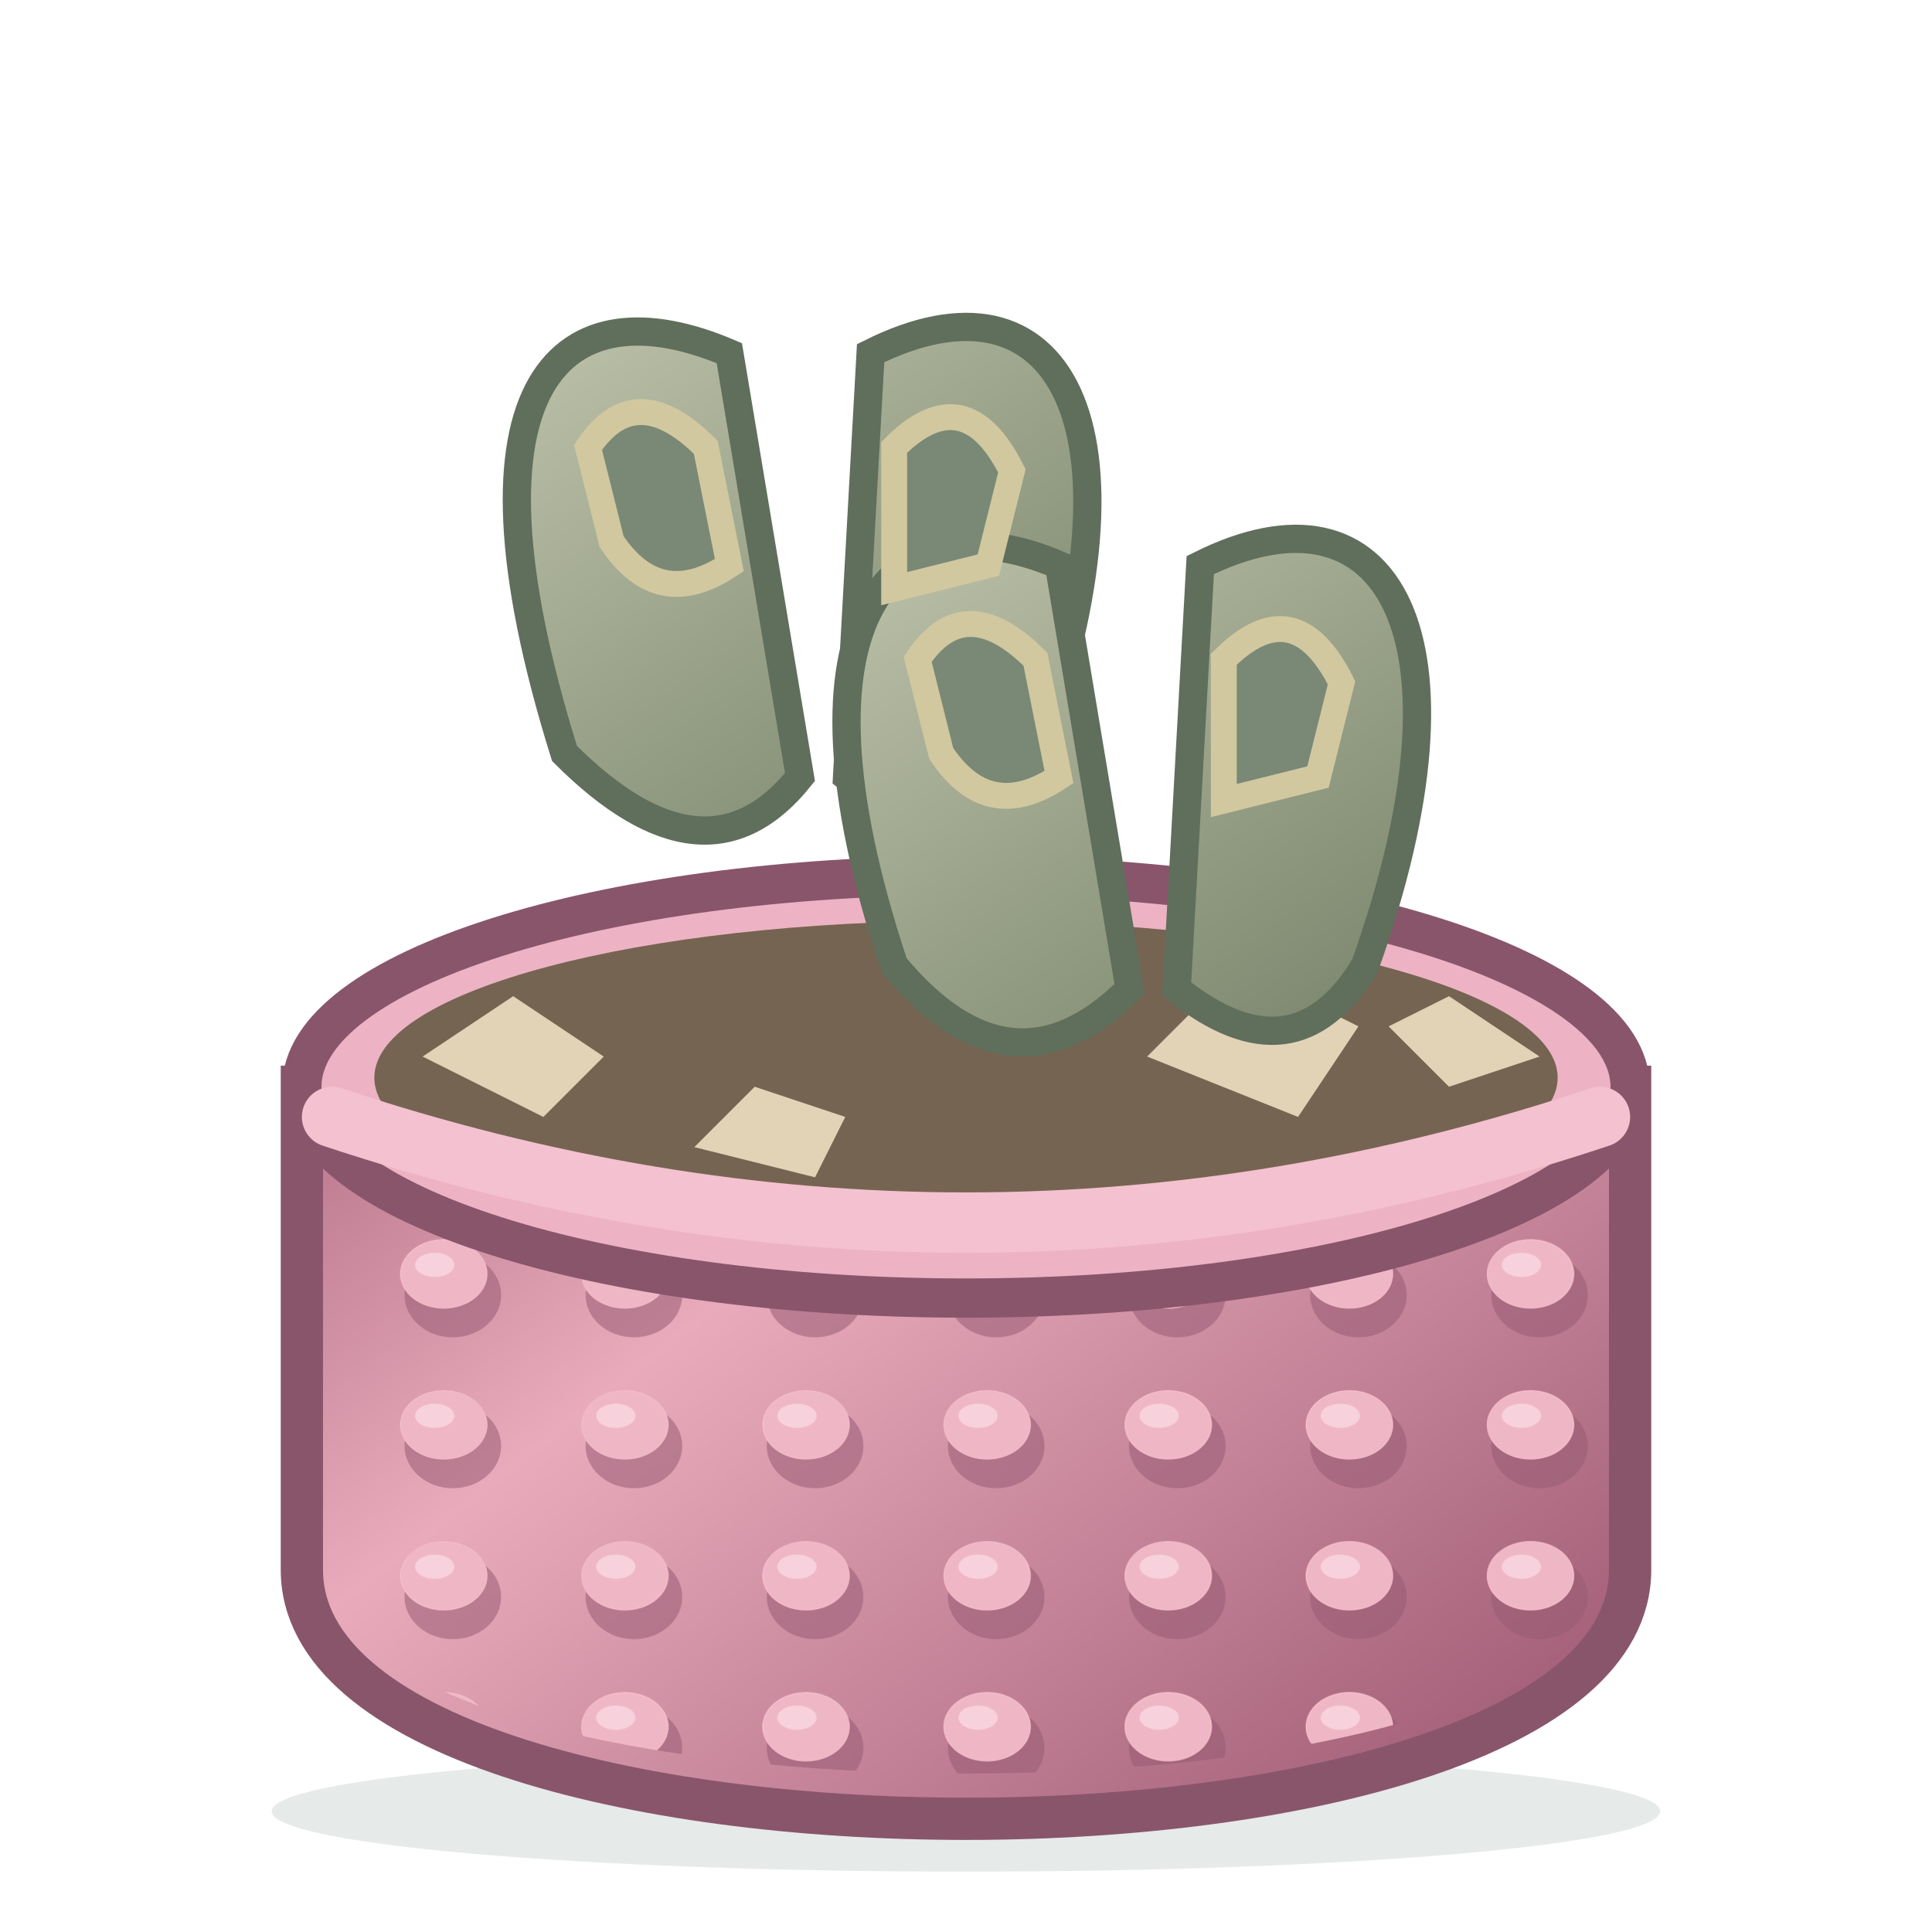
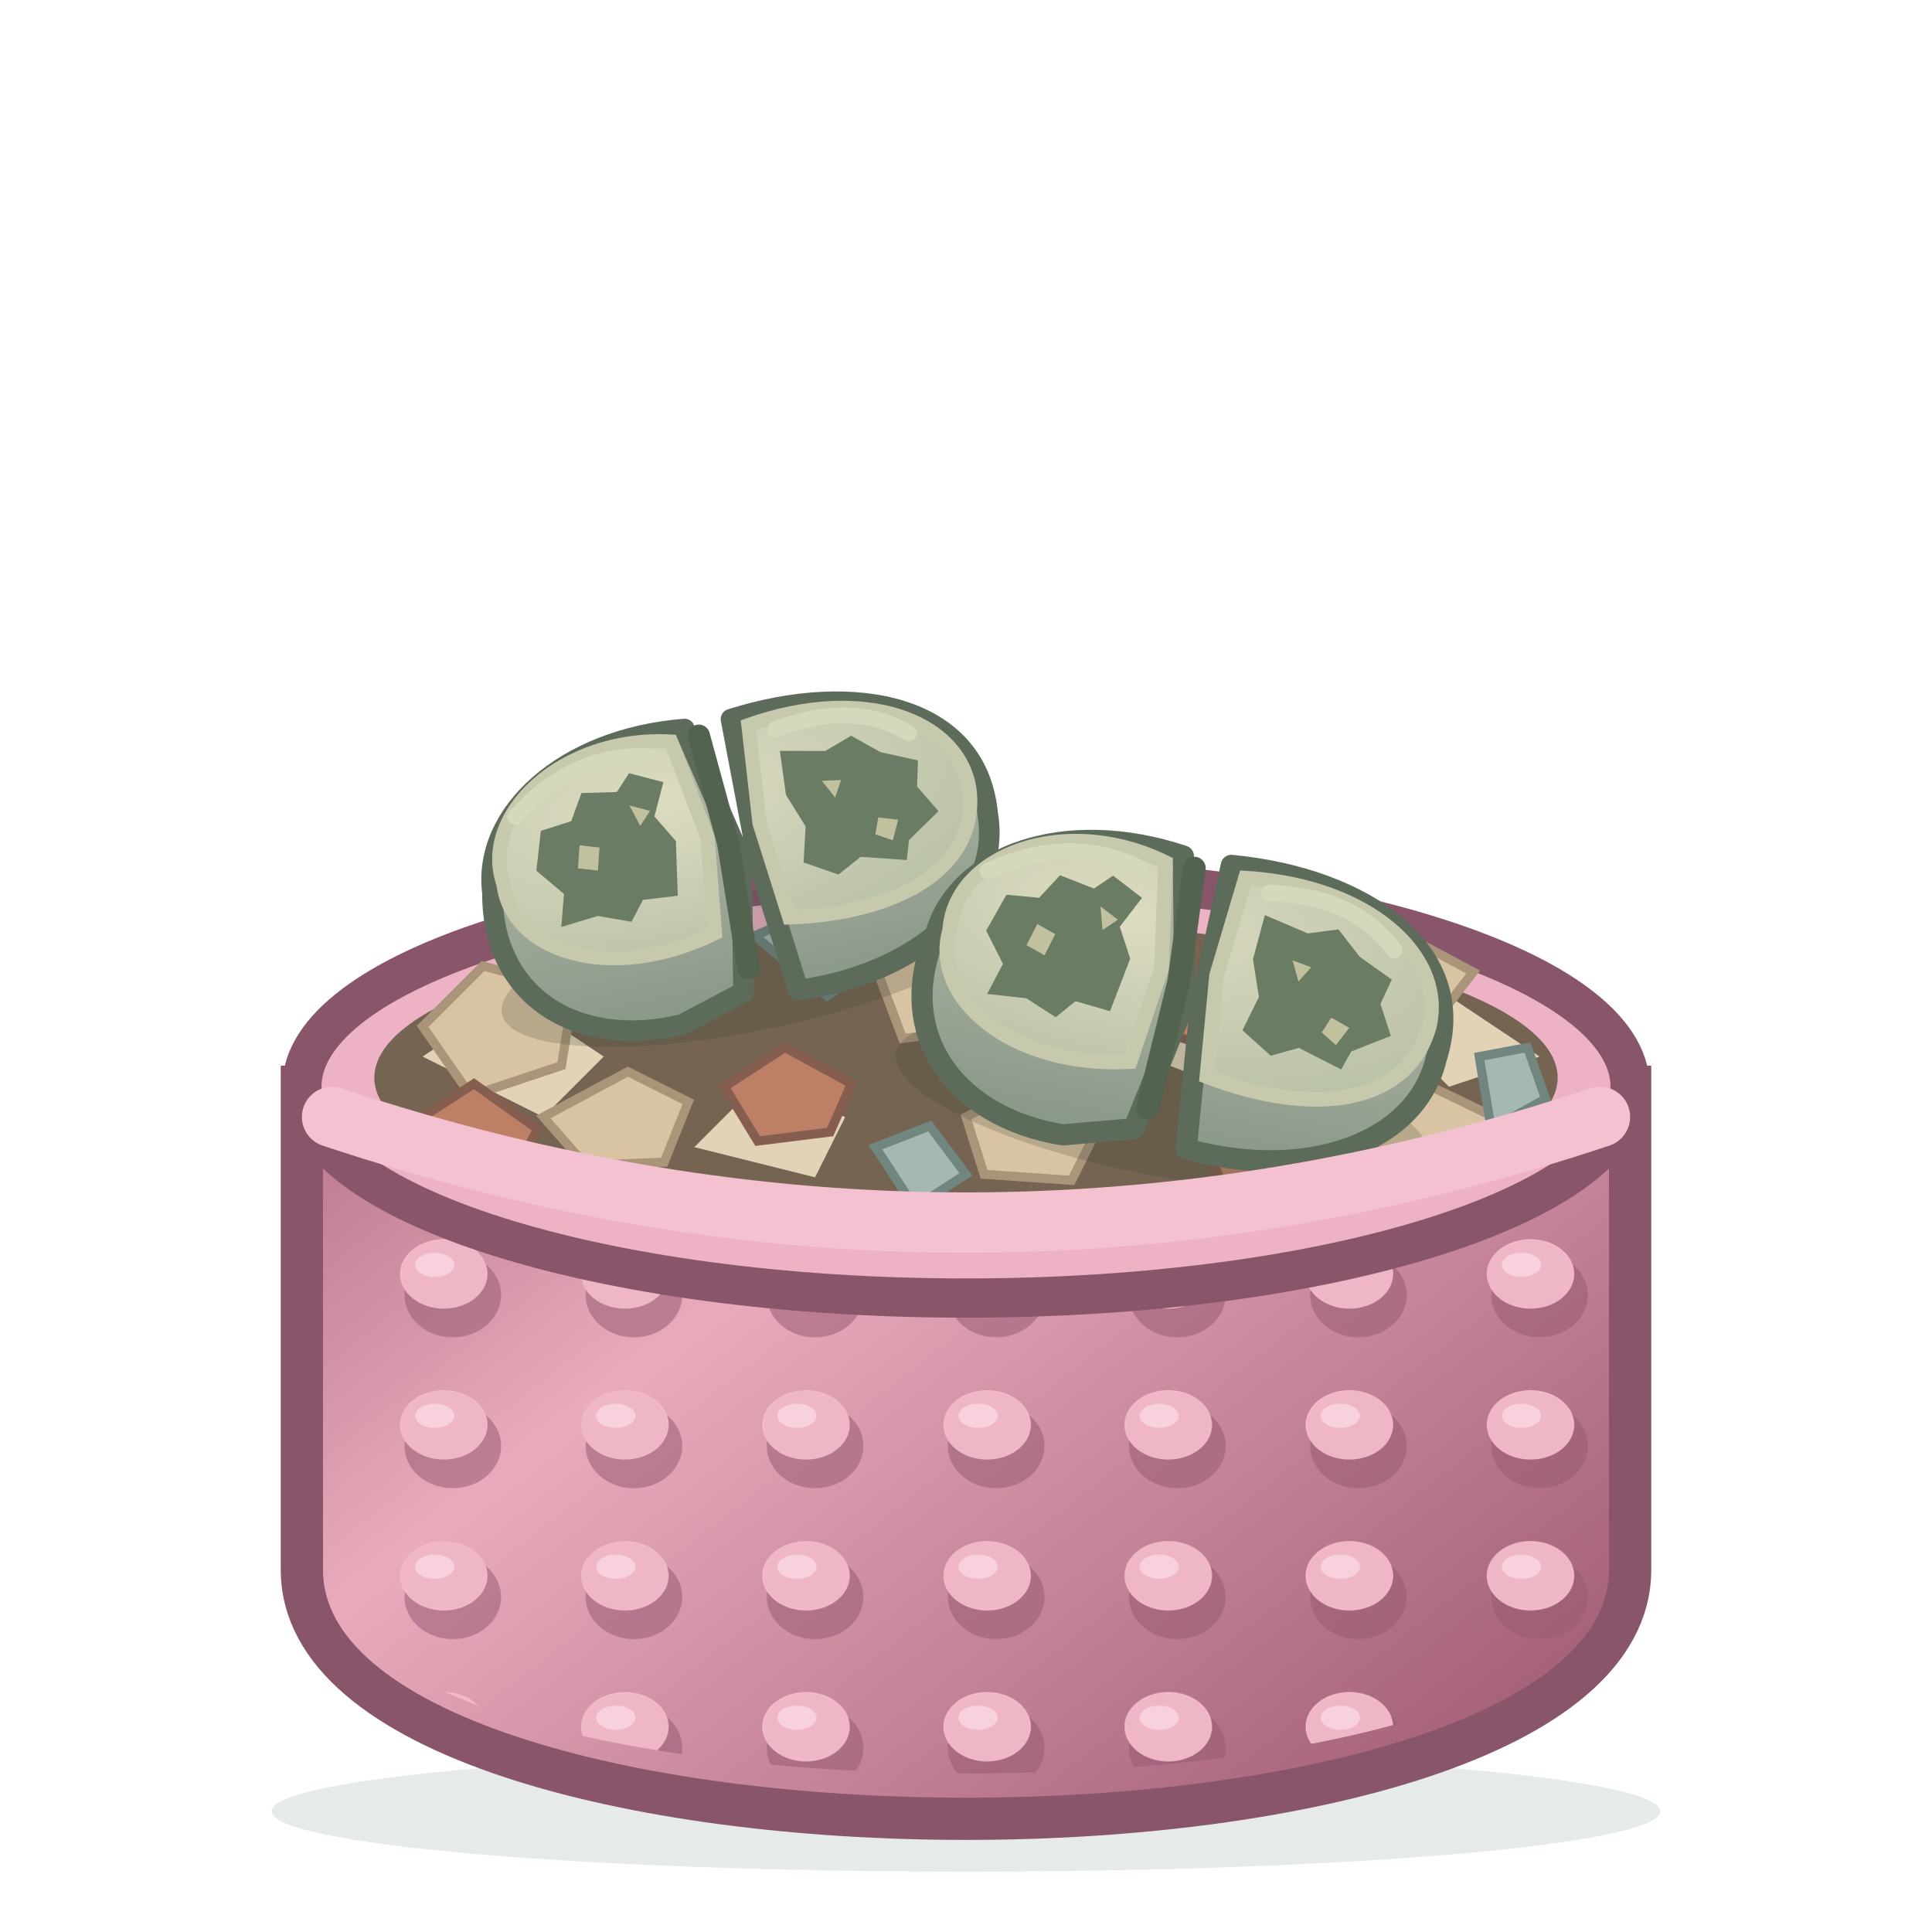
<svg xmlns="http://www.w3.org/2000/svg" viewBox="0 0 64 64" role="img" aria-labelledby="lithops-salicola-title lithops-salicola-description" data-plant-slug="lithops-salicola" focusable="false">
  <defs>
    <linearGradient id="lithops-salicola-pot" x1="0" y1="0" x2="1" y2="0.7">
      <stop offset="0" stop-color="#b7748a" />
      <stop offset="0.35" stop-color="#e9abbc" />
      <stop offset="1" stop-color="#a6637b" />
    </linearGradient>
-     <linearGradient id="lithops-salicola-body" x1="0" y1="0" x2="0.8" y2="1">
-       <stop offset="0" stop-color="#bdc2a9" />
-       <stop offset="1" stop-color="#7d8970" />
-     </linearGradient>
    <pattern id="lithops-salicola-hobnails" width="6" height="5" patternUnits="userSpaceOnUse">
      <ellipse cx="3" cy="2.9" rx="1.6" ry="1.4" fill="#985b73" opacity="0.55" />
      <ellipse cx="2.7" cy="2.2" rx="1.45" ry="1.15" fill="#efb7c6" />
      <ellipse cx="2.4" cy="1.9" rx="0.65" ry="0.4" fill="#f7d1dc" />
    </pattern>
+     <linearGradient id="photo-lithops-salicola-gray-side" x1="0" y1="0" x2="0" y2="1">
+       <stop stop-color="#b8bcaa" />
+       <stop offset="1" stop-color="#899789" />
+     </linearGradient>
+     <radialGradient id="photo-lithops-salicola-gray-top" cx="0.35" cy="0.3" r="0.85">
+       <stop stop-color="#dedcc0" />
+       <stop offset="1" stop-color="#b7c0a6" />
+     </radialGradient>
+     <g id="photo-lithops-salicola-gray-head">
+       <ellipse cx="0" cy="3" rx="8.3" ry="2.2" fill="#303c31" opacity="0.2" />
+       <path d="M-7.8-0.8C-8.5 2.4-6.2 4.6-2.8 4.5L-0.7 3.9 0.1-0.2-0.8-4.6C-4.6-5.1-7.6-3.3-7.8-0.8ZM0.7-4.6 0.6-0.1 1 4.2C4.8 4.5 7.9 2.7 8 0 8.4-3.4 4.8-5 0.7-4.6Z" fill="url(#photo-lithops-salicola-gray-side)" stroke="#5d6c5a" stroke-width="0.65" stroke-linejoin="round" />
+       <path d="M-7.4-1C-7.7-3.3-4.6-5.2-1.3-4.3L-0.8-1.1-1.2 1.9C-4.8 2.8-7.6 1.1-7.4-1ZM1.2-4.3C5-4.8 7.7-3.1 7.6-0.9 7.4 1.6 4.6 2.5 1.2 1.9L0.9-1.2Z" fill="url(#photo-lithops-salicola-gray-top)" stroke="#c6c9ac" stroke-width="0.45" />
+       <path d="M-6.3-1.2-5.9-2.4-4.9-2.5-4.4-3.3-3.3-3.1-2.8-3.6-1.8-3.1-2.3-2.1-1.8-1.2-2.1 0.5-3.2 0.4-3.7 1-4.7 0.6-5.9 0.7-5.6-0.3ZM2-3.3 3.4-3 4.3-3.3 5.1-2.6 6.2-2.1 6-1.3 6.5-0.4 5.4 0.3 5.2 0.9 3.8 0.5 3 0.9 2 0.3 2.3-0.8 1.9-1.9Z" fill="#6b7c65" />
+       <path d="M-4.8-1.7-4.2-1.5-4.4-0.8-5-1ZM-3-2.6-2.4-2.3-2.8-1.9ZM3.1-2.1 3.7-2 3.4-1.5ZM4.6-0.6 5.2-0.4 4.9 0.2 4.4-0.1Z" fill="#c1c1a0" />
+       <path d="M-0.4-4.3-0.2-0.8-0.4 3.2" fill="none" stroke="#52634f" stroke-width="0.7" stroke-linecap="round" />
+       <path d="M-6.6-3Q-4.4-4.6-2.1-4M2-4Q4.6-4.4 6.1-3" fill="none" stroke="#d5d9bc" stroke-width="0.5" stroke-linecap="round" />
+     </g>
  </defs>
  <ellipse cx="32" cy="60" rx="23" ry="2" fill="#294d3d" opacity="0.12" />
  <path d="M10 36V52C10 63 54 63 54 52V36Z" fill="url(#lithops-salicola-pot)" stroke="#89556b" stroke-width="1.4" />
  <path d="M11 39V52C11 61 53 61 53 52V39Q32 45 11 39Z" fill="url(#lithops-salicola-hobnails)" />
  <ellipse cx="32" cy="36" rx="22" ry="7" fill="#edb3c4" stroke="#89556b" stroke-width="1.3" />
  <ellipse cx="32" cy="35.7" rx="19.6" ry="5.2" fill="#756451" />
  <path d="M14 35l3-2 3 2-2 2ZM38 35l3-3 4 2-2 3ZM23 38l2-2 3 1-1 2ZM46 34l2-1 3 2-3 1" fill="#e2d3b7" />
-   <g transform="translate(7 0) scale(0.78)">
-     <path d="M15 32C10 16 15 12 22 15L25 33Q21 38 15 32ZM27 33L28 15C36 11 40 18 35 32Q32 37 27 33Z" fill="url(#lithops-salicola-body)" stroke="#606e5c" stroke-width="1.2" />
-     <path d="M29 41C24 26 29 21 36 24L39 42Q34 47 29 41ZM41 42L42 24C50 20 54 27 49 41Q46 46 41 42Z" fill="url(#lithops-salicola-body)" stroke="#606e5c" stroke-width="1.2" />
-     <path d="M16 19Q18 16 21 19L22 24Q19 26 17 23ZM29 19Q32 16 34 20L33 24 29 25ZM30 28Q32 25 35 28L36 33Q33 35 31 32ZM43 28Q46 25 48 29L47 33 43 34Z" fill="#7a8876" stroke="#d1c8a0" stroke-width="1.1" />
-   </g>
+   <path d="M14 34l2-2 3 0.8-0.4 2.5-3 1ZM20 31l2-1.1 2.2 0.9-1 2ZM29 32l2-1 2 1.1-0.6 2-2.5 0.3ZM44 32l2-1.3 2.8 1.5-1.7 2.2ZM18 37l2.8-1.5 2 1-0.8 2-2.6 0.1ZM32 37l2.5-1.3 2 1.4-1 2-2.9-0.2ZM45 37l2-1.2 2.7 1.3-0.4 1.6-3.2 0.4Z" fill="#d8c3a2" stroke="#aa957b" stroke-width="0.3" />
+   <path d="M24 36l2-1.3 2.2 1.2-0.7 1.6-2.4 0.3ZM38 34l1.7-1.7 2.1 0.8-0.5 2ZM14 37l1.7-1.1 2.1 1.5-0.7 1.4ZM40 38l2-1 2 1.3-0.8 1.3-2.5 0.2Z" fill="#bd8067" stroke="#865e50" stroke-width="0.3" />
+   <path d="M25 31l2.3-1 1.5 2-1.4 1ZM35 30l2-0.5 1.4 1.6-1.3 1.2ZM49 35l1.6-0.3 0.6 1.7-1.8 1ZM29 38l1.8-0.7 1.2 1.6-1.7 1.1Z" fill="#a6b8b3" stroke="#71867f" stroke-width="0.3" />
+   <use href="#photo-lithops-salicola-gray-head" transform="translate(24.5 28.7) rotate(-12) scale(1.05)" />
+   <use href="#photo-lithops-salicola-gray-head" transform="translate(39.1 33.4) rotate(11) scale(1.08)" />
  <path d="M11 37Q32 44 53 37" fill="none" stroke="#f4c1d0" stroke-width="2" stroke-linecap="round" />
</svg>
